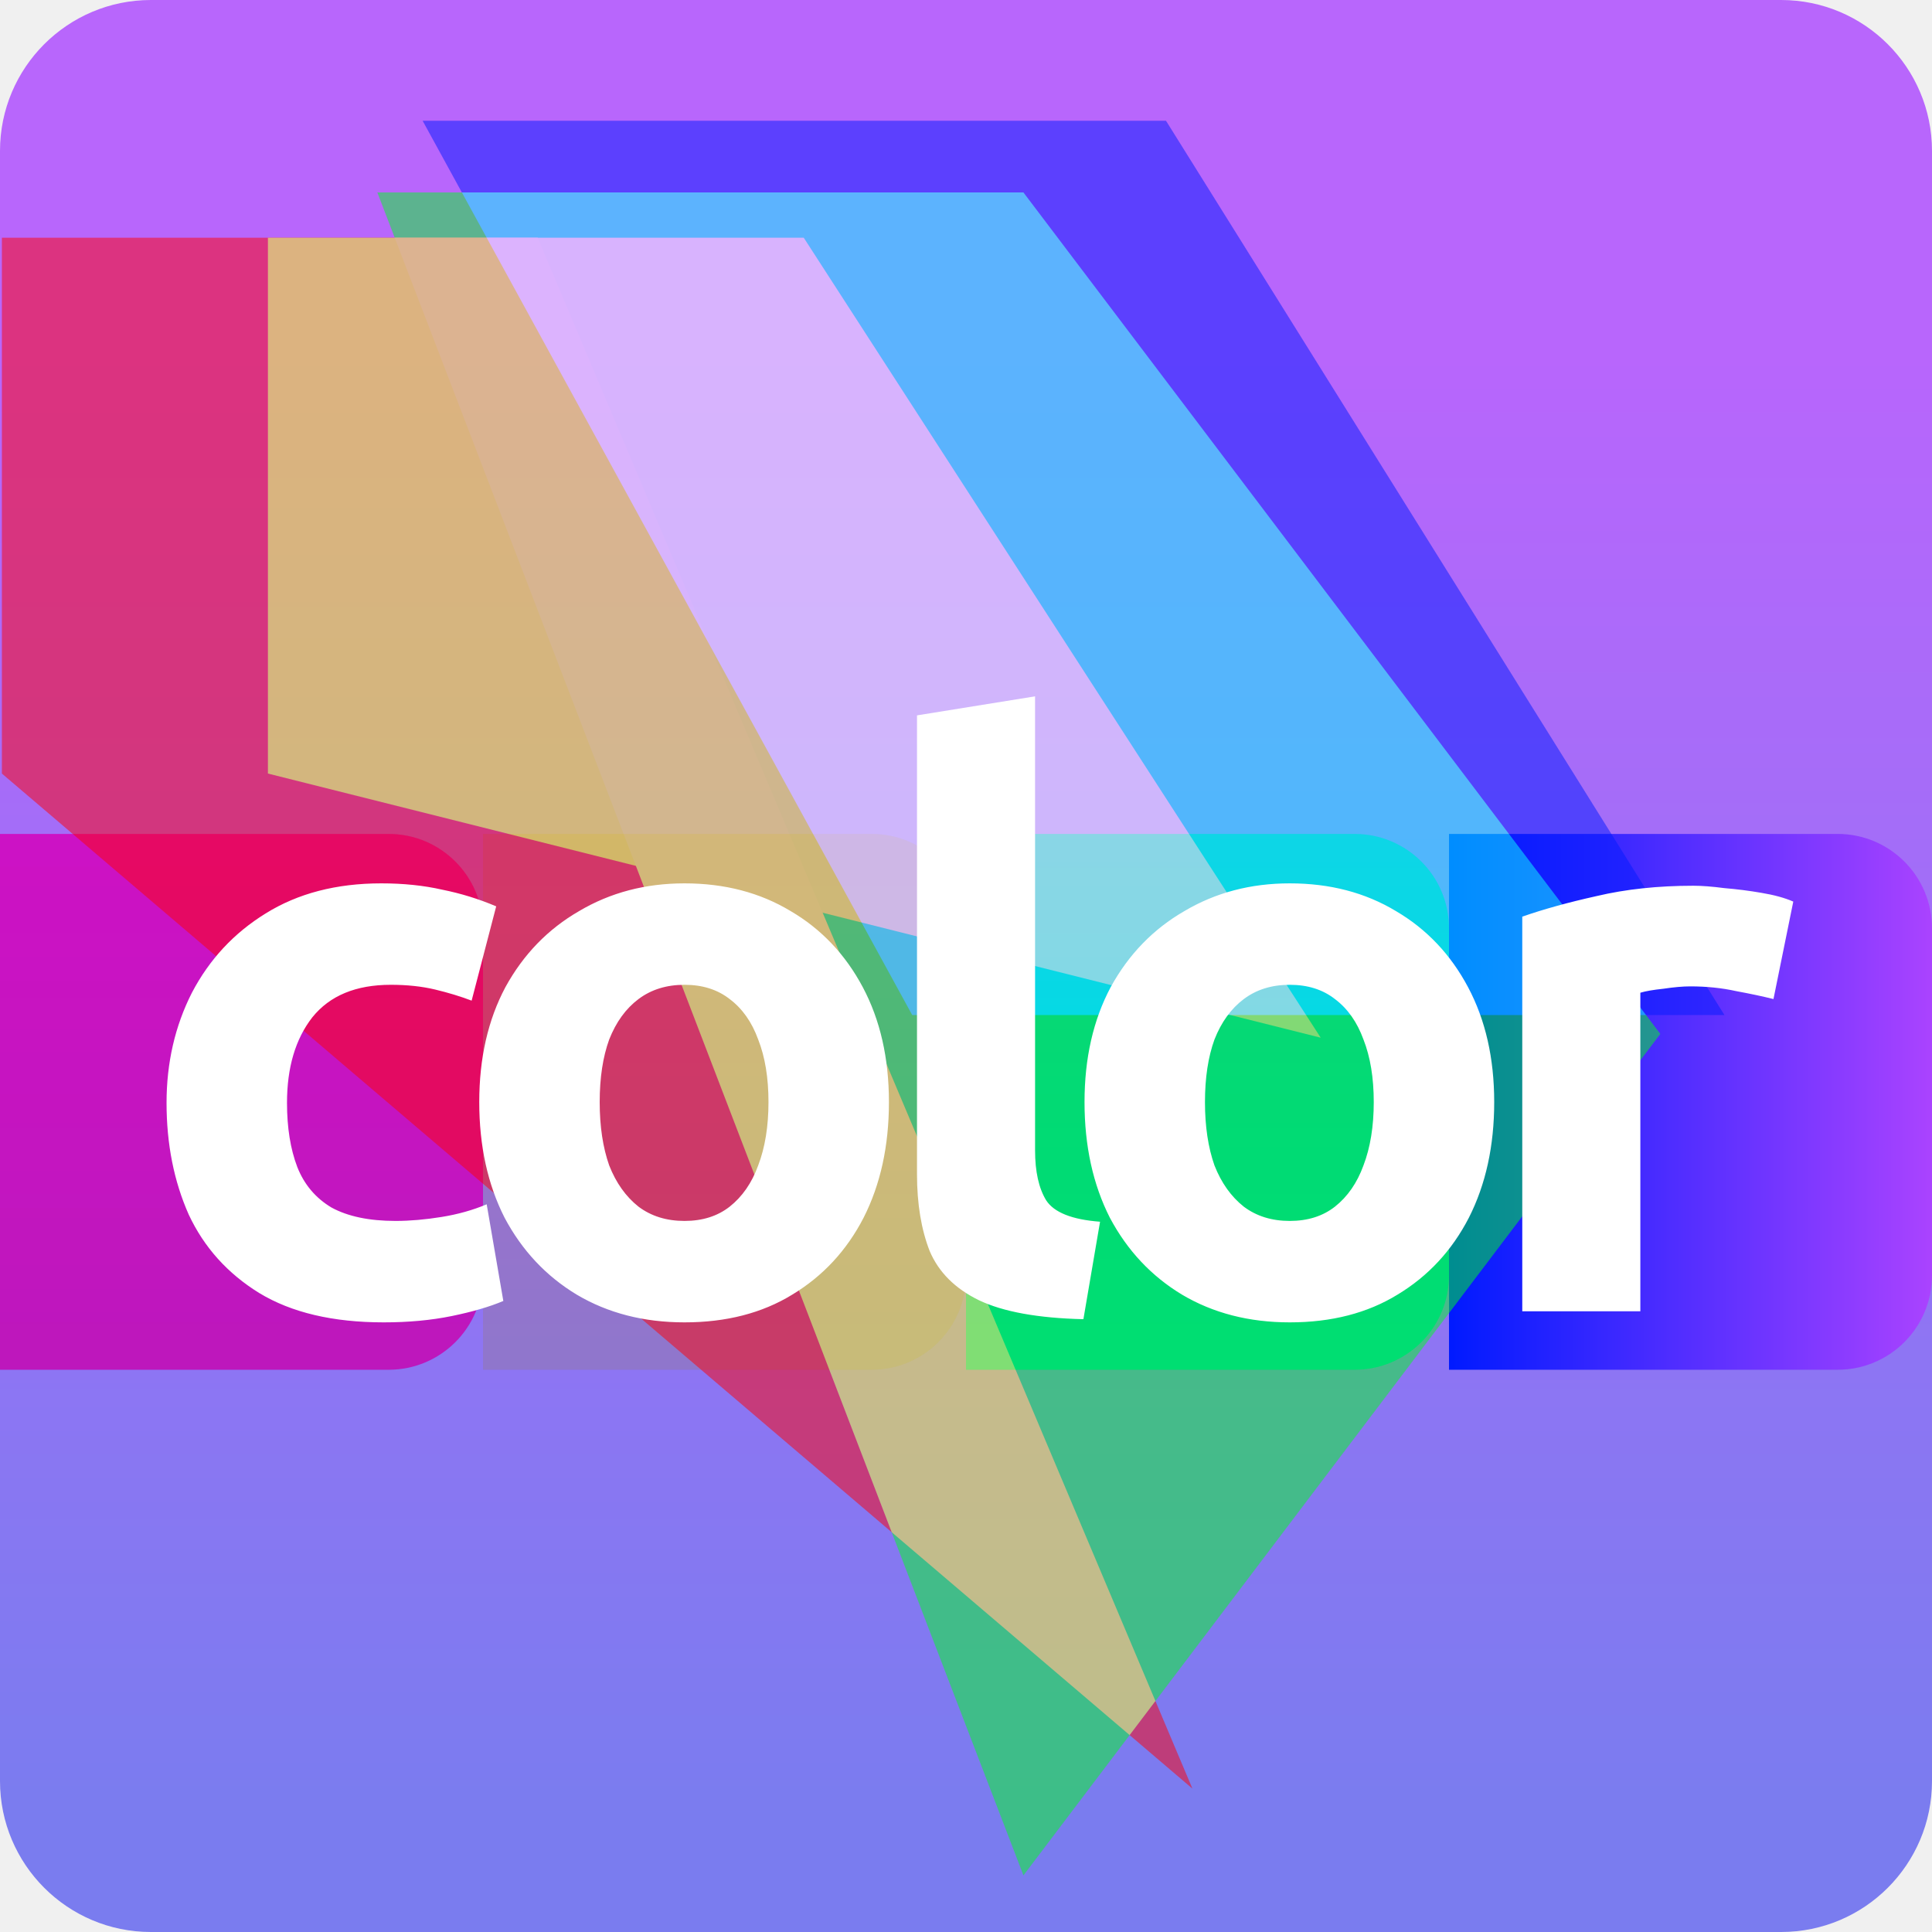
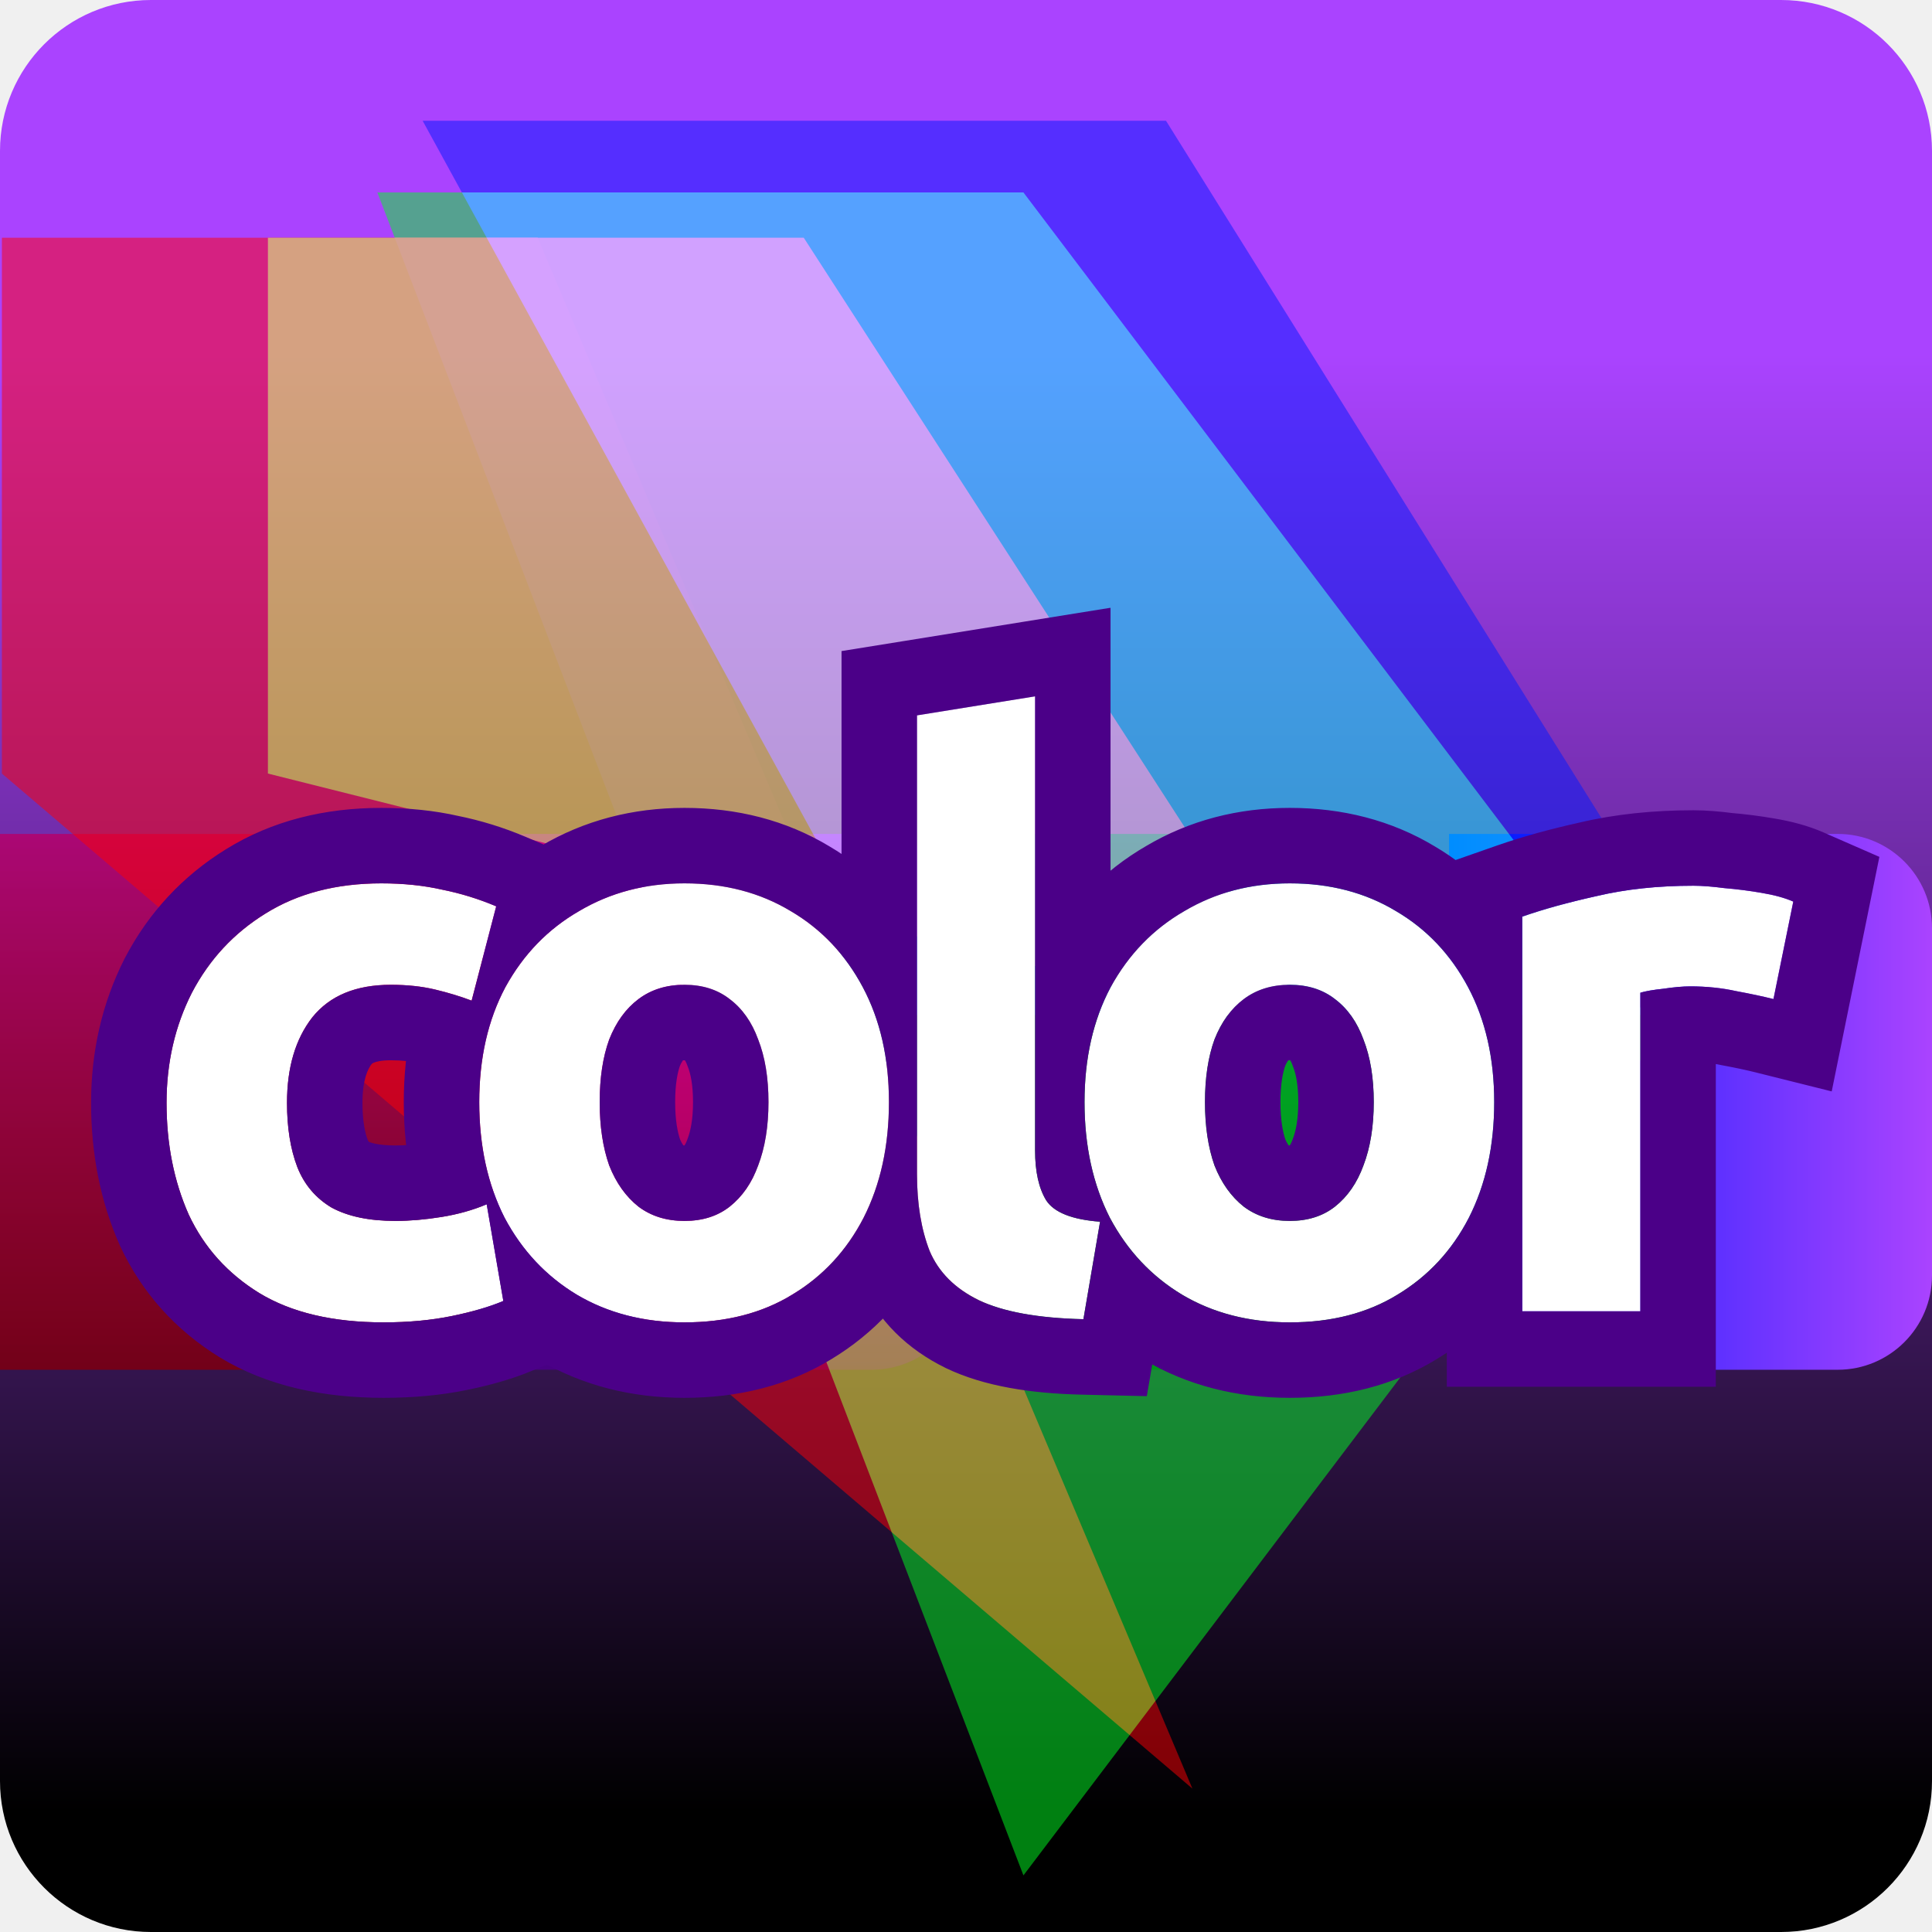
<svg xmlns="http://www.w3.org/2000/svg" width="1024" height="1024" viewBox="0 0 1024 1024" fill="none">
  <mask id="mask0_3323_75" style="mask-type:alpha" maskUnits="userSpaceOnUse" x="0" y="0" width="1024" height="1024">
    <rect width="1024" height="1024" fill="url(#paint0_linear_3323_75)" />
  </mask>
  <g mask="url(#mask0_3323_75)">
-     <rect width="1024" height="1024" rx="80" fill="url(#paint1_linear_3323_75)" fill-opacity="0.8" />
+     <rect width="1024" height="1024" rx="80" fill="url(#paint1_linear_3323_75)" />
    <path d="M0 442H206C233.614 442 256 464.386 256 492V676C256 703.614 233.614 726 206 726H0V442Z" fill="#FF0004" style="mix-blend-mode:soft-light" />
    <path d="M256 442H462C489.614 442 512 464.386 512 492V676C512 703.614 489.614 726 462 726H256V442Z" fill="#F7FF00" style="mix-blend-mode:saturation" />
    <path d="M512 442H718C745.614 442 768 464.386 768 492V676C768 703.614 745.614 726 718 726H512V442Z" fill="#00FF22" style="mix-blend-mode:overlay" />
    <path d="M768 442H974C1001.61 442 1024 464.386 1024 492V676C1024 703.614 1001.61 726 974 726H768V442Z" fill="url(#paint2_linear_3323_75)" />
    <g opacity="0.5">
      <path d="M1 126H285L632 948L1 410V126Z" fill="#FF0004" style="mix-blend-mode:screen" />
      <path d="M142 126H426L700 550L142 410V126Z" fill="#F7FF00" style="mix-blend-mode:screen" />
      <path d="M880 548L542.446 994L200 102L542.446 102L880 548Z" fill="#00FF22" style="mix-blend-mode:screen" />
      <path d="M224 64H618L914 538H483.492L224 64Z" fill="#001AFF" style="mix-blend-mode:screen" />
    </g>
+     <mask id="path-11-outside-1_3323_75" maskUnits="userSpaceOnUse" x="48" y="322" width="949" height="419" fill="black">
+       <rect fill="white" x="48" y="322" width="949" height="419" />
+       <path d="M203.356 700.88C176.476 700.88 154.496 695.7 137.416 685.34C120.616 674.98 108.156 661.12 100.036 643.76C92.196 626.12 88.276 606.38 88.276 584.54C88.276 563.26 92.756 543.8 101.716 526.16C110.956 508.52 123.976 494.52 140.776 484.16C157.856 473.52 178.296 468.2 202.096 468.2C213.856 468.2 224.636 469.32 234.436 471.56C244.236 473.52 253.756 476.46 262.996 480.38L249.976 530.36C244.096 528.12 237.656 526.16 230.656 524.48C223.656 522.8 215.816 521.96 207.136 521.96C188.656 521.96 174.796 527.7 165.556 539.18C156.596 550.66 152.116 565.78 152.116 584.54C152.116 597.7 153.936 609.04 157.576 618.56C161.216 627.8 167.236 634.94 175.636 639.98C184.316 644.74 195.656 647.12 209.656 647.12C217.216 647.12 225.336 646.42 234.016 645.02C242.696 643.62 250.676 641.38 257.956 638.3L266.776 689.54C259.496 692.62 250.396 695.28 239.476 697.52C228.556 699.76 216.516 700.88 203.356 700.88ZM362.792 700.88C341.232 700.88 322.192 695.98 305.672 686.18C289.432 676.38 276.692 662.8 267.452 645.44C258.492 627.8 254.012 607.36 254.012 584.12C254.012 560.88 258.632 540.58 267.872 523.22C277.392 505.86 290.412 492.42 306.932 482.9C323.452 473.1 342.072 468.2 362.792 468.2C384.072 468.2 402.832 473.1 419.072 482.9C435.312 492.42 448.052 505.86 457.292 523.22C466.532 540.58 471.152 560.88 471.152 584.12C471.152 607.36 466.672 627.8 457.712 645.44C448.752 662.8 436.152 676.38 419.912 686.18C403.952 695.98 384.912 700.88 362.792 700.88ZM362.792 647.12C372.312 647.12 380.292 644.6 386.732 639.56C393.452 634.24 398.492 626.96 401.852 617.72C405.492 608.2 407.312 597 407.312 584.12C407.312 571.24 405.492 560.18 401.852 550.94C398.492 541.7 393.452 534.56 386.732 529.52C380.292 524.48 372.312 521.96 362.792 521.96C353.272 521.96 345.152 524.48 338.432 529.52C331.712 534.56 326.532 541.7 322.892 550.94C319.532 560.18 317.852 571.24 317.852 584.12C317.852 597 319.532 608.2 322.892 617.72C326.532 626.96 331.712 634.24 338.432 639.56C345.152 644.6 353.272 647.12 362.792 647.12ZM574.229 699.2C550.149 698.64 531.669 695.28 518.789 689.12C506.189 682.96 497.509 674.28 492.749 663.08C488.269 651.6 486.029 638.02 486.029 622.34V379.16L548.609 369.08V609.74C548.609 620.94 550.569 629.76 554.489 636.2C558.689 642.64 568.209 646.42 583.049 647.54L574.229 699.2ZM683.6 700.88C662.04 700.88 643 695.98 626.48 686.18C610.24 676.38 597.5 662.8 588.26 645.44C579.3 627.8 574.82 607.36 574.82 584.12C574.82 560.88 579.44 540.58 588.68 523.22C598.2 505.86 611.22 492.42 627.74 482.9C644.26 473.1 662.88 468.2 683.6 468.2C704.88 468.2 723.64 473.1 739.88 482.9C756.12 492.42 768.86 505.86 778.1 523.22C787.34 540.58 791.96 560.88 791.96 584.12C791.96 607.36 787.48 627.8 778.52 645.44C769.56 662.8 756.96 676.38 740.72 686.18C724.76 695.98 705.72 700.88 683.6 700.88ZM683.6 647.12C693.12 647.12 701.1 644.6 707.54 639.56C714.26 634.24 719.3 626.96 722.66 617.72C726.3 608.2 728.12 597 728.12 584.12C728.12 571.24 726.3 560.18 722.66 550.94C719.3 541.7 714.26 534.56 707.54 529.52C701.1 524.48 693.12 521.96 683.6 521.96C674.08 521.96 665.96 524.48 659.24 529.52C652.52 534.56 647.34 541.7 643.7 550.94C640.34 560.18 638.66 571.24 638.66 584.12C638.66 597 640.34 608.2 643.7 617.72C647.34 626.96 652.52 634.24 659.24 639.56C665.96 644.6 674.08 647.12 683.6 647.12ZM806.837 695V485.84C818.037 481.92 831.197 478.28 846.317 474.92C861.717 471.28 878.797 469.46 897.557 469.46C902.037 469.46 907.497 469.88 913.937 470.72C920.657 471.28 927.237 472.12 933.677 473.24C940.397 474.36 945.997 475.9 950.477 477.86L939.977 529.52C934.377 528.12 927.797 526.72 920.237 525.32C912.677 523.64 904.557 522.8 895.877 522.8C891.957 522.8 887.197 523.22 881.597 524.06C876.277 524.62 872.217 525.32 869.417 526.16V695H806.837Z" />
+     </mask>
    <path d="M203.356 700.88C176.476 700.88 154.496 695.7 137.416 685.34C120.616 674.98 108.156 661.12 100.036 643.76C92.196 626.12 88.276 606.38 88.276 584.54C88.276 563.26 92.756 543.8 101.716 526.16C110.956 508.52 123.976 494.52 140.776 484.16C157.856 473.52 178.296 468.2 202.096 468.2C213.856 468.2 224.636 469.32 234.436 471.56C244.236 473.52 253.756 476.46 262.996 480.38L249.976 530.36C244.096 528.12 237.656 526.16 230.656 524.48C223.656 522.8 215.816 521.96 207.136 521.96C188.656 521.96 174.796 527.7 165.556 539.18C156.596 550.66 152.116 565.78 152.116 584.54C152.116 597.7 153.936 609.04 157.576 618.56C161.216 627.8 167.236 634.94 175.636 639.98C184.316 644.74 195.656 647.12 209.656 647.12C217.216 647.12 225.336 646.42 234.016 645.02C242.696 643.62 250.676 641.38 257.956 638.3L266.776 689.54C259.496 692.62 250.396 695.28 239.476 697.52C228.556 699.76 216.516 700.88 203.356 700.88ZM362.792 700.88C341.232 700.88 322.192 695.98 305.672 686.18C289.432 676.38 276.692 662.8 267.452 645.44C258.492 627.8 254.012 607.36 254.012 584.12C254.012 560.88 258.632 540.58 267.872 523.22C277.392 505.86 290.412 492.42 306.932 482.9C323.452 473.1 342.072 468.2 362.792 468.2C384.072 468.2 402.832 473.1 419.072 482.9C435.312 492.42 448.052 505.86 457.292 523.22C466.532 540.58 471.152 560.88 471.152 584.12C471.152 607.36 466.672 627.8 457.712 645.44C448.752 662.8 436.152 676.38 419.912 686.18C403.952 695.98 384.912 700.88 362.792 700.88ZM362.792 647.12C372.312 647.12 380.292 644.6 386.732 639.56C393.452 634.24 398.492 626.96 401.852 617.72C405.492 608.2 407.312 597 407.312 584.12C407.312 571.24 405.492 560.18 401.852 550.94C398.492 541.7 393.452 534.56 386.732 529.52C380.292 524.48 372.312 521.96 362.792 521.96C353.272 521.96 345.152 524.48 338.432 529.52C331.712 534.56 326.532 541.7 322.892 550.94C319.532 560.18 317.852 571.24 317.852 584.12C317.852 597 319.532 608.2 322.892 617.72C326.532 626.96 331.712 634.24 338.432 639.56C345.152 644.6 353.272 647.12 362.792 647.12ZM574.229 699.2C550.149 698.64 531.669 695.28 518.789 689.12C506.189 682.96 497.509 674.28 492.749 663.08C488.269 651.6 486.029 638.02 486.029 622.34V379.16L548.609 369.08V609.74C548.609 620.94 550.569 629.76 554.489 636.2C558.689 642.64 568.209 646.42 583.049 647.54L574.229 699.2ZM683.6 700.88C662.04 700.88 643 695.98 626.48 686.18C610.24 676.38 597.5 662.8 588.26 645.44C579.3 627.8 574.82 607.36 574.82 584.12C574.82 560.88 579.44 540.58 588.68 523.22C598.2 505.86 611.22 492.42 627.74 482.9C644.26 473.1 662.88 468.2 683.6 468.2C704.88 468.2 723.64 473.1 739.88 482.9C756.12 492.42 768.86 505.86 778.1 523.22C787.34 540.58 791.96 560.88 791.96 584.12C791.96 607.36 787.48 627.8 778.52 645.44C769.56 662.8 756.96 676.38 740.72 686.18C724.76 695.98 705.72 700.88 683.6 700.88ZM683.6 647.12C693.12 647.12 701.1 644.6 707.54 639.56C714.26 634.24 719.3 626.96 722.66 617.72C726.3 608.2 728.12 597 728.12 584.12C728.12 571.24 726.3 560.18 722.66 550.94C719.3 541.7 714.26 534.56 707.54 529.52C701.1 524.48 693.12 521.96 683.6 521.96C674.08 521.96 665.96 524.48 659.24 529.52C652.52 534.56 647.34 541.7 643.7 550.94C640.34 560.18 638.66 571.24 638.66 584.12C638.66 597 640.34 608.2 643.7 617.72C647.34 626.96 652.52 634.24 659.24 639.56C665.96 644.6 674.08 647.12 683.6 647.12ZM806.837 695V485.84C818.037 481.92 831.197 478.28 846.317 474.92C861.717 471.28 878.797 469.46 897.557 469.46C902.037 469.46 907.497 469.88 913.937 470.72C920.657 471.28 927.237 472.12 933.677 473.24C940.397 474.36 945.997 475.9 950.477 477.86L939.977 529.52C934.377 528.12 927.797 526.72 920.237 525.32C912.677 523.64 904.557 522.8 895.877 522.8C891.957 522.8 887.197 523.22 881.597 524.06C876.277 524.62 872.217 525.32 869.417 526.16V695H806.837Z" fill="white" />
+     <path d="M137.416 685.34L116.42 719.387L116.545 719.464L116.671 719.54L137.416 685.34ZM100.036 643.76L63.483 660.006L63.64 660.358L63.803 660.707L100.036 643.76ZM101.716 526.16L66.282 507.6L66.166 507.822L66.053 508.045L101.716 526.16ZM140.776 484.16L161.771 518.207L161.849 518.159L161.926 518.111L140.776 484.16ZM234.436 471.56L225.523 510.554L226.055 510.676L226.591 510.783L234.436 471.56ZM262.996 480.38L301.704 490.464L310.41 457.044L278.618 443.557L262.996 480.38ZM249.976 530.36L235.736 567.74L277.435 583.625L288.684 540.444L249.976 530.36ZM230.656 524.48L221.321 563.375H221.321L230.656 524.48ZM165.556 539.18L134.395 514.1L134.207 514.333L134.023 514.569L165.556 539.18ZM157.576 618.56L120.214 632.845L120.286 633.034L120.359 633.221L157.576 618.56ZM175.636 639.98L155.056 674.28L155.722 674.679L156.402 675.052L175.636 639.98ZM234.016 645.02L240.385 684.51V684.51L234.016 645.02ZM257.956 638.3L297.376 631.515L288.82 581.809L242.37 601.461L257.956 638.3ZM266.776 689.54L282.361 726.379L311.578 714.018L306.196 682.755L266.776 689.54ZM239.476 697.52L231.438 658.336L239.476 697.52ZM203.356 700.88V660.88C181.344 660.88 167.181 656.611 158.16 651.14L137.416 685.34L116.671 719.54C141.811 734.789 171.608 740.88 203.356 740.88V700.88ZM137.416 685.34L158.411 651.293C148.039 644.897 140.982 636.889 136.268 626.813L100.036 643.76L63.803 660.707C75.33 685.35 93.193 705.063 116.42 719.387L137.416 685.34ZM100.036 643.76L136.588 627.514C131.302 615.62 128.276 601.518 128.276 584.54H88.276H48.276C48.276 611.242 53.09 636.62 63.483 660.006L100.036 643.76ZM88.276 584.54H128.276C128.276 569.069 131.482 555.883 137.379 544.275L101.716 526.16L66.053 508.045C54.029 531.717 48.276 557.451 48.276 584.54H88.276ZM101.716 526.16L137.149 544.72C143.086 533.386 151.145 524.76 161.771 518.207L140.776 484.16L119.78 450.113C96.807 464.28 78.825 483.654 66.282 507.6L101.716 526.16ZM140.776 484.16L161.926 518.111C171.58 512.097 184.389 508.2 202.096 508.2V468.2V428.2C172.202 428.2 144.132 434.943 119.626 450.209L140.776 484.16ZM202.096 468.2V508.2C211.349 508.2 219.091 509.084 225.523 510.554L234.436 471.56L243.349 432.566C230.181 429.556 216.363 428.2 202.096 428.2V468.2ZM234.436 471.56L226.591 510.783C233.712 512.207 240.627 514.341 247.374 517.203L262.996 480.38L278.618 443.557C266.885 438.579 254.759 434.833 242.28 432.337L234.436 471.56ZM262.996 480.38L224.288 470.296L211.268 520.276L249.976 530.36L288.684 540.444L301.704 490.464L262.996 480.38ZM249.976 530.36L264.216 492.98C256.526 490.051 248.424 487.609 239.991 485.585L230.656 524.48L221.321 563.375C226.887 564.711 231.665 566.189 235.736 567.74L249.976 530.36ZM230.656 524.48L239.991 485.585C229.384 483.039 218.34 481.96 207.136 481.96V521.96V561.96C213.292 561.96 217.928 562.561 221.321 563.375L230.656 524.48ZM207.136 521.96V481.96C179.911 481.96 153.113 490.844 134.395 514.1L165.556 539.18L196.716 564.26C197.052 563.843 197.337 563.573 198.186 563.221C199.28 562.768 201.966 561.96 207.136 561.96V521.96ZM165.556 539.18L134.023 514.569C118.168 534.883 112.116 559.458 112.116 584.54H152.116H192.116C192.116 572.102 195.023 566.437 197.088 563.791L165.556 539.18ZM152.116 584.54H112.116C112.116 601.23 114.404 617.652 120.214 632.845L157.576 618.56L194.938 604.275C193.467 600.428 192.116 594.17 192.116 584.54H152.116ZM157.576 618.56L120.359 633.221C127.182 650.539 138.986 664.638 155.056 674.28L175.636 639.98L196.216 605.68C195.609 605.317 195.433 605.098 195.402 605.061C195.366 605.019 195.121 604.733 194.792 603.899L157.576 618.56ZM175.636 639.98L156.402 675.052C172.916 684.108 191.557 687.12 209.656 687.12V647.12V607.12C199.754 607.12 195.716 605.372 194.869 604.908L175.636 639.98ZM209.656 647.12V687.12C219.66 687.12 229.93 686.196 240.385 684.51L234.016 645.02L227.647 605.53C220.742 606.644 214.772 607.12 209.656 607.12V647.12ZM234.016 645.02L240.385 684.51C251.883 682.655 262.998 679.599 273.541 675.139L257.956 638.3L242.37 601.461C238.354 603.16 233.509 604.585 227.646 605.53L234.016 645.02ZM257.956 638.3L218.536 645.085L227.356 696.325L266.776 689.54L306.196 682.755L297.376 631.515L257.956 638.3ZM266.776 689.54L251.19 652.701C247.106 654.429 240.733 656.429 231.438 658.336L239.476 697.52L247.514 736.704C260.058 734.131 271.886 730.811 282.361 726.379L266.776 689.54ZM239.476 697.52L231.438 658.336C223.586 659.947 214.285 660.88 203.356 660.88V700.88V740.88C218.747 740.88 233.526 739.573 247.514 736.704L239.476 697.52ZM305.672 686.18L285.005 720.428L285.134 720.505L285.264 720.582L305.672 686.18ZM267.452 645.44L231.789 663.555L231.962 663.896L232.142 664.234L267.452 645.44ZM267.872 523.22L232.799 503.987L232.679 504.206L232.562 504.426L267.872 523.22ZM306.932 482.9L326.904 517.557L327.123 517.431L327.34 517.302L306.932 482.9ZM419.072 482.9L398.405 517.148L398.623 517.279L398.843 517.408L419.072 482.9ZM457.292 523.22L492.602 504.426V504.426L457.292 523.22ZM457.712 645.44L493.257 663.786L493.316 663.67L493.375 663.555L457.712 645.44ZM419.912 686.18L399.245 651.932L399.113 652.012L398.981 652.093L419.912 686.18ZM386.732 639.56L411.384 671.06L411.472 670.991L411.56 670.922L386.732 639.56ZM401.852 617.72L364.49 603.434L364.372 603.741L364.26 604.05L401.852 617.72ZM401.852 550.94L364.26 564.61L364.441 565.108L364.635 565.601L401.852 550.94ZM386.732 529.52L362.079 561.02L362.403 561.273L362.732 561.52L386.732 529.52ZM338.432 529.52L314.432 497.52L314.432 497.52L338.432 529.52ZM322.892 550.94L285.675 536.279L285.481 536.772L285.3 537.27L322.892 550.94ZM322.892 617.72L285.172 631.033L285.412 631.711L285.675 632.381L322.892 617.72ZM338.432 639.56L313.604 670.922L314.013 671.246L314.432 671.56L338.432 639.56ZM362.792 700.88V660.88C347.513 660.88 335.692 657.48 326.08 651.778L305.672 686.18L285.264 720.582C308.691 734.48 334.95 740.88 362.792 740.88V700.88ZM305.672 686.18L326.338 651.932C316.52 646.008 308.737 637.872 302.762 626.646L267.452 645.44L232.142 664.234C244.646 687.728 262.344 706.752 285.005 720.428L305.672 686.18ZM267.452 645.44L303.115 627.325C297.464 616.2 294.012 602.161 294.012 584.12H254.012H214.012C214.012 612.559 219.519 639.4 231.789 663.555L267.452 645.44ZM254.012 584.12H294.012C294.012 566.244 297.536 552.622 303.182 542.014L267.872 523.22L232.562 504.426C219.728 528.538 214.012 555.516 214.012 584.12H254.012ZM267.872 523.22L302.944 542.453C309.081 531.262 316.986 523.272 326.904 517.557L306.932 482.9L286.96 448.243C263.837 461.568 245.702 480.458 232.799 503.987L267.872 523.22ZM306.932 482.9L327.34 517.302C337.198 511.454 348.668 508.2 362.792 508.2V468.2V428.2C335.475 428.2 309.705 434.746 286.524 448.498L306.932 482.9ZM362.792 468.2V508.2C377.698 508.2 389.138 511.555 398.405 517.148L419.072 482.9L439.738 448.652C416.526 434.645 390.445 428.2 362.792 428.2V468.2ZM419.072 482.9L398.843 517.408C408.407 523.014 416.056 530.88 421.982 542.014L457.292 523.22L492.602 504.426C480.048 480.84 462.217 461.826 439.301 448.392L419.072 482.9ZM457.292 523.22L421.982 542.014C427.628 552.622 431.152 566.244 431.152 584.12H471.152H511.152C511.152 555.516 505.436 528.538 492.602 504.426L457.292 523.22ZM471.152 584.12H431.152C431.152 602.161 427.699 616.2 422.049 627.325L457.712 645.44L493.375 663.555C505.644 639.4 511.152 612.559 511.152 584.12H471.152ZM457.712 645.44L422.167 627.094C416.493 638.087 408.954 646.074 399.245 651.932L419.912 686.18L440.578 720.427C463.35 706.686 481.01 687.513 493.257 663.786L457.712 645.44ZM419.912 686.18L398.981 652.093C390.379 657.375 378.876 660.88 362.792 660.88V700.88V740.88C390.947 740.88 417.524 734.585 440.842 720.267L419.912 686.18ZM362.792 647.12V687.12C379.717 687.12 396.789 682.482 411.384 671.06L386.732 639.56L362.079 608.06C362.364 607.837 362.692 607.623 363.04 607.441C363.386 607.259 363.677 607.148 363.871 607.087C364.272 606.96 364.018 607.12 362.792 607.12V647.12ZM386.732 639.56L411.56 670.922C424.907 660.356 433.931 646.549 439.443 631.39L401.852 617.72L364.26 604.05C363.053 607.371 361.997 608.124 361.904 608.198L386.732 639.56ZM401.852 617.72L439.214 632.005C444.99 616.899 447.312 600.649 447.312 584.12H407.312H367.312C367.312 593.351 365.993 599.501 364.49 603.434L401.852 617.72ZM407.312 584.12H447.312C447.312 567.64 445.004 551.347 439.068 536.279L401.852 550.94L364.635 565.601C365.979 569.013 367.312 574.84 367.312 584.12H407.312ZM401.852 550.94L439.443 537.27C433.891 522 424.665 507.97 410.732 497.52L386.732 529.52L362.732 561.52C362.617 561.434 362.664 561.426 362.873 561.722C363.109 562.056 363.644 562.917 364.26 564.61L401.852 550.94ZM386.732 529.52L411.384 498.02C396.789 486.598 379.717 481.96 362.792 481.96V521.96V561.96C364.018 561.96 364.272 562.12 363.871 561.993C363.677 561.932 363.386 561.821 363.04 561.639C362.692 561.457 362.364 561.243 362.079 561.02L386.732 529.52ZM362.792 521.96V481.96C345.824 481.96 328.983 486.606 314.432 497.52L338.432 529.52L362.432 561.52C362.288 561.627 362.103 561.746 361.891 561.854C361.68 561.961 361.511 562.023 361.418 562.053C361.327 562.081 361.366 562.06 361.571 562.03C361.78 562.001 362.177 561.96 362.792 561.96V521.96ZM338.432 529.52L314.432 497.52C300.781 507.758 291.53 521.418 285.675 536.279L322.892 550.94L360.108 565.601C360.845 563.729 361.502 562.67 361.884 562.144C362.241 561.651 362.432 561.52 362.432 561.52L338.432 529.52ZM322.892 550.94L285.3 537.27C279.939 552.014 277.852 567.944 277.852 584.12H317.852H357.852C357.852 574.536 359.125 568.346 360.483 564.61L322.892 550.94ZM317.852 584.12H277.852C277.852 600.344 279.952 616.242 285.172 631.033L322.892 617.72L360.611 604.407C359.112 600.158 357.852 593.656 357.852 584.12H317.852ZM322.892 617.72L285.675 632.381C291.485 647.129 300.529 660.571 313.604 670.922L338.432 639.56L363.26 608.198C362.895 607.909 361.578 606.791 360.108 603.059L322.892 617.72ZM338.432 639.56L314.432 671.56C328.983 682.474 345.824 687.12 362.792 687.12V647.12V607.12C362.177 607.12 361.78 607.079 361.571 607.049C361.366 607.02 361.327 606.999 361.418 607.027C361.511 607.057 361.68 607.118 361.891 607.226C362.103 607.334 362.288 607.453 362.432 607.56L338.432 639.56ZM574.229 699.2L573.299 739.189L607.843 739.993L613.658 705.932L574.229 699.2ZM518.789 689.12L501.22 725.055L501.375 725.131L501.531 725.205L518.789 689.12ZM492.749 663.08L455.486 677.622L455.703 678.177L455.936 678.726L492.749 663.08ZM486.029 379.16L479.668 339.669L446.029 345.087V379.16H486.029ZM548.609 369.08H588.609V322.121L542.248 329.589L548.609 369.08ZM554.489 636.2L520.321 656.998L520.645 657.529L520.984 658.051L554.489 636.2ZM583.049 647.54L622.478 654.272L629.873 610.96L586.059 607.653L583.049 647.54ZM574.229 699.2L575.159 659.211C553.366 658.704 541.47 655.628 536.047 653.035L518.789 689.12L501.531 725.205C521.868 734.932 546.931 738.576 573.299 739.189L574.229 699.2ZM518.789 689.12L536.357 653.185C531.005 650.568 529.99 648.441 529.562 647.434L492.749 663.08L455.936 678.726C465.028 700.119 481.372 715.352 501.22 725.055L518.789 689.12ZM492.749 663.08L530.012 648.538C527.759 642.765 526.029 634.342 526.029 622.34H486.029H446.029C446.029 641.698 448.779 660.435 455.486 677.622L492.749 663.08ZM486.029 622.34H526.029V379.16H486.029H446.029V622.34H486.029ZM486.029 379.16L492.39 418.651L554.97 408.571L548.609 369.08L542.248 329.589L479.668 339.669L486.029 379.16ZM548.609 369.08H508.609V609.74H548.609H588.609V369.08H548.609ZM548.609 609.74H508.609C508.609 624.951 511.165 641.956 520.321 656.998L554.489 636.2L588.657 615.402C589.378 616.586 589.338 617.031 589.126 616.078C588.909 615.099 588.609 613.085 588.609 609.74H548.609ZM554.489 636.2L520.984 658.051C536.24 681.443 563.466 686.176 580.039 687.427L583.049 647.54L586.059 607.653C583.678 607.474 581.961 607.219 580.804 606.987C579.631 606.751 579.285 606.587 579.54 606.688C579.944 606.849 584.296 608.68 587.993 614.349L554.489 636.2ZM583.049 647.54L543.619 640.808L534.799 692.468L574.229 699.2L613.658 705.932L622.478 654.272L583.049 647.54ZM626.48 686.18L605.813 720.428L605.942 720.505L606.071 720.582L626.48 686.18ZM588.26 645.44L552.596 663.555L552.77 663.896L552.95 664.234L588.26 645.44ZM588.68 523.22L553.607 503.987L553.487 504.206L553.37 504.426L588.68 523.22ZM627.74 482.9L647.711 517.557L647.93 517.431L648.148 517.302L627.74 482.9ZM739.88 482.9L719.213 517.148L719.431 517.279L719.651 517.408L739.88 482.9ZM778.1 523.22L813.409 504.426V504.426L778.1 523.22ZM778.52 645.44L814.064 663.786L814.124 663.67L814.183 663.555L778.52 645.44ZM740.72 686.18L720.053 651.932L719.921 652.012L719.789 652.093L740.72 686.18ZM707.54 639.56L732.192 671.06L732.28 670.991L732.368 670.922L707.54 639.56ZM722.66 617.72L685.297 603.434L685.18 603.741L685.068 604.05L722.66 617.72ZM722.66 550.94L685.068 564.61L685.249 565.108L685.443 565.601L722.66 550.94ZM707.54 529.52L682.887 561.02L683.211 561.273L683.54 561.52L707.54 529.52ZM659.24 529.52L635.24 497.52V497.52L659.24 529.52ZM643.7 550.94L606.483 536.279L606.289 536.772L606.108 537.27L643.7 550.94ZM643.7 617.72L605.98 631.033L606.219 631.711L606.483 632.381L643.7 617.72ZM659.24 639.56L634.411 670.922L634.821 671.246L635.24 671.56L659.24 639.56ZM683.6 700.88V660.88C668.321 660.88 656.5 657.48 646.888 651.778L626.48 686.18L606.071 720.582C629.499 734.48 655.758 740.88 683.6 740.88V700.88ZM626.48 686.18L647.146 651.932C637.328 646.008 629.545 637.872 623.569 626.646L588.26 645.44L552.95 664.234C565.454 687.728 583.151 706.752 605.813 720.428L626.48 686.18ZM588.26 645.44L623.923 627.325C618.272 616.2 614.82 602.161 614.82 584.12H574.82H534.82C534.82 612.559 540.327 639.4 552.596 663.555L588.26 645.44ZM574.82 584.12H614.82C614.82 566.244 618.343 552.622 623.989 542.014L588.68 523.22L553.37 504.426C540.536 528.538 534.82 555.516 534.82 584.12H574.82ZM588.68 523.22L623.752 542.453C629.889 531.262 637.794 523.272 647.711 517.557L627.74 482.9L607.768 448.243C584.645 461.568 566.51 480.458 553.607 503.987L588.68 523.22ZM627.74 482.9L648.148 517.302C658.006 511.454 669.476 508.2 683.6 508.2V468.2V428.2C656.283 428.2 630.513 434.746 607.331 448.498L627.74 482.9ZM683.6 468.2V508.2C698.506 508.2 709.946 511.555 719.213 517.148L739.88 482.9L760.546 448.652C737.333 434.645 711.253 428.2 683.6 428.2V468.2ZM739.88 482.9L719.651 517.408C729.215 523.014 736.864 530.88 742.79 542.014L778.1 523.22L813.409 504.426C800.855 480.84 783.025 461.826 760.108 448.392L739.88 482.9ZM778.1 523.22L742.79 542.014C748.436 552.622 751.96 566.244 751.96 584.12H791.96H831.96C831.96 555.516 826.243 528.538 813.409 504.426L778.1 523.22ZM791.96 584.12H751.96C751.96 602.161 748.507 616.2 742.856 627.325L778.52 645.44L814.183 663.555C826.452 639.4 831.96 612.559 831.96 584.12H791.96ZM778.52 645.44L742.975 627.094C737.301 638.087 729.762 646.074 720.053 651.932L740.72 686.18L761.386 720.427C784.157 706.686 801.818 687.513 814.064 663.786L778.52 645.44ZM740.72 686.18L719.789 652.093C711.187 657.375 699.684 660.88 683.6 660.88V700.88V740.88C711.755 740.88 738.332 734.585 761.65 720.267L740.72 686.18ZM683.6 647.12V687.12C700.525 687.12 717.597 682.482 732.192 671.06L707.54 639.56L682.887 608.06C683.172 607.837 683.5 607.623 683.848 607.441C684.194 607.259 684.485 607.148 684.679 607.087C685.08 606.96 684.826 607.12 683.6 607.12V647.12ZM707.54 639.56L732.368 670.922C745.714 660.356 754.739 646.549 760.251 631.39L722.66 617.72L685.068 604.05C683.86 607.371 682.805 608.124 682.711 608.198L707.54 639.56ZM722.66 617.72L760.022 632.005C765.798 616.899 768.12 600.649 768.12 584.12H728.12H688.12C688.12 593.351 686.801 599.501 685.297 603.434L722.66 617.72ZM728.12 584.12H768.12C768.12 567.64 765.812 551.347 759.876 536.279L722.66 550.94L685.443 565.601C686.787 569.013 688.12 574.84 688.12 584.12H728.12ZM722.66 550.94L760.251 537.27C754.698 522 745.473 507.97 731.54 497.52L707.54 529.52L683.54 561.52C683.424 561.434 683.471 561.426 683.681 561.722C683.916 562.056 684.452 562.917 685.068 564.61L722.66 550.94ZM707.54 529.52L732.192 498.02C717.597 486.598 700.525 481.96 683.6 481.96V521.96V561.96C684.826 561.96 685.08 562.12 684.679 561.993C684.485 561.932 684.194 561.821 683.848 561.639C683.5 561.457 683.172 561.243 682.887 561.02L707.54 529.52ZM683.6 521.96V481.96C666.632 481.96 649.791 486.606 635.24 497.52L659.24 529.52L683.24 561.52C683.096 561.627 682.911 561.746 682.699 561.854C682.488 561.961 682.319 562.023 682.226 562.053C682.135 562.081 682.174 562.06 682.379 562.03C682.588 562.001 682.984 561.96 683.6 561.96V521.96ZM659.24 529.52L635.24 497.52C621.589 507.758 612.338 521.418 606.483 536.279L643.7 550.94L680.916 565.601C681.653 563.729 682.31 562.67 682.691 562.144C683.049 561.651 683.239 561.52 683.24 561.52L659.24 529.52ZM643.7 550.94L606.108 537.27C600.746 552.014 598.66 567.944 598.66 584.12H638.66H678.66C678.66 574.536 679.933 568.346 681.291 564.61L643.7 550.94ZM638.66 584.12H598.66C598.66 600.344 600.76 616.242 605.98 631.033L643.7 617.72L681.419 604.407C679.92 600.158 678.66 593.656 678.66 584.12H638.66ZM643.7 617.72L606.483 632.381C612.293 647.129 621.337 660.571 634.411 670.922L659.24 639.56L684.068 608.198C683.702 607.909 682.386 606.791 680.916 603.059L643.7 617.72ZM659.24 639.56L635.24 671.56C649.791 682.474 666.632 687.12 683.6 687.12V647.12V607.12C682.984 607.12 682.588 607.079 682.379 607.049C682.174 607.02 682.135 606.999 682.226 607.027C682.319 607.057 682.488 607.118 682.699 607.226C682.911 607.334 683.096 607.453 683.24 607.56L659.24 639.56ZM806.837 695H766.837V735H806.837V695ZM806.837 485.84L793.623 448.086L766.837 457.461V485.84H806.837ZM846.317 474.92L854.994 513.967L855.256 513.909L855.518 513.847L846.317 474.92ZM913.937 470.72L908.763 510.384L909.687 510.504L910.615 510.582L913.937 470.72ZM933.677 473.24L926.823 512.648L926.962 512.673L927.101 512.696L933.677 473.24ZM950.477 477.86L989.675 485.827L996.111 454.164L966.51 441.214L950.477 477.86ZM939.977 529.52L930.275 568.326L970.846 578.468L979.175 537.487L939.977 529.52ZM920.237 525.32L911.559 564.367L912.254 564.522L912.953 564.651L920.237 525.32ZM881.597 524.06L885.784 563.84L886.66 563.748L887.53 563.617L881.597 524.06ZM869.417 526.16L857.923 487.847L829.417 496.399V526.16H869.417ZM869.417 695V735H909.417V695H869.417ZM806.837 695H846.837V485.84H806.837H766.837V695H806.837ZM806.837 485.84L820.051 523.594C829.397 520.323 840.975 517.083 854.994 513.967L846.317 474.92L837.639 435.872C821.418 439.477 806.677 443.517 793.623 448.086L806.837 485.84ZM846.317 474.92L855.518 513.847C867.407 511.037 881.341 509.46 897.557 509.46V469.46V429.46C876.252 429.46 856.026 431.523 837.116 435.993L846.317 474.92ZM897.557 469.46V509.46C899.728 509.46 903.349 509.678 908.763 510.384L913.937 470.72L919.11 431.056C911.645 430.082 904.345 429.46 897.557 429.46V469.46ZM913.937 470.72L910.615 510.582C916.189 511.046 921.589 511.738 926.823 512.648L933.677 473.24L940.53 433.832C932.884 432.502 925.125 431.514 917.259 430.858L913.937 470.72ZM933.677 473.24L927.101 512.696C931.736 513.468 933.911 514.273 934.444 514.506L950.477 477.86L966.51 441.214C958.083 437.527 949.058 435.252 940.253 433.784L933.677 473.24ZM950.477 477.86L911.278 469.893L900.778 521.553L939.977 529.52L979.175 537.487L989.675 485.827L950.477 477.86ZM939.977 529.52L949.678 490.714C943.066 489.061 935.644 487.493 927.52 485.989L920.237 525.32L912.953 564.651C919.95 565.947 925.687 567.179 930.275 568.326L939.977 529.52ZM920.237 525.32L928.914 486.273C918.187 483.889 907.13 482.8 895.877 482.8V522.8V562.8C901.983 562.8 907.167 563.391 911.559 564.367L920.237 525.32ZM895.877 522.8V482.8C889.311 482.8 882.445 483.485 875.663 484.503L881.597 524.06L887.53 563.617C891.949 562.955 894.602 562.8 895.877 562.8V522.8ZM881.597 524.06L877.409 484.28C871.289 484.924 864.308 485.931 857.923 487.847L869.417 526.16L880.911 564.473C880.288 564.66 880.328 564.601 881.358 564.423C882.312 564.259 883.756 564.054 885.784 563.84L881.597 524.06ZM869.417 526.16H829.417V695H869.417H909.417V526.16H869.417ZM869.417 695V655H806.837V695V735H869.417V695Z" fill="#4B0088" mask="url(#path-11-outside-1_3323_75)" />
  </g>
  <defs>
    <linearGradient id="paint0_linear_3323_75" x1="512" y1="0" x2="512" y2="1024" gradientUnits="userSpaceOnUse">
      <stop offset="0.183" stop-color="#1E1E2E" />
      <stop offset="0.938" stop-color="#0B0B10" />
    </linearGradient>
    <linearGradient id="paint1_linear_3323_75" x1="512" y1="0" x2="512" y2="1024" gradientUnits="userSpaceOnUse">
      <stop offset="0.183" stop-color="#AA43FF" />
-       <stop offset="0.938" stop-color="#5D5FEF" />
+       <stop offset="0.938" />
    </linearGradient>
    <linearGradient id="paint2_linear_3323_75" x1="768" y1="584" x2="1024" y2="584" gradientUnits="userSpaceOnUse">
      <stop stop-color="#001AFF" />
      <stop offset="1" stop-color="#AA43FF" />
    </linearGradient>
  </defs>
</svg>
